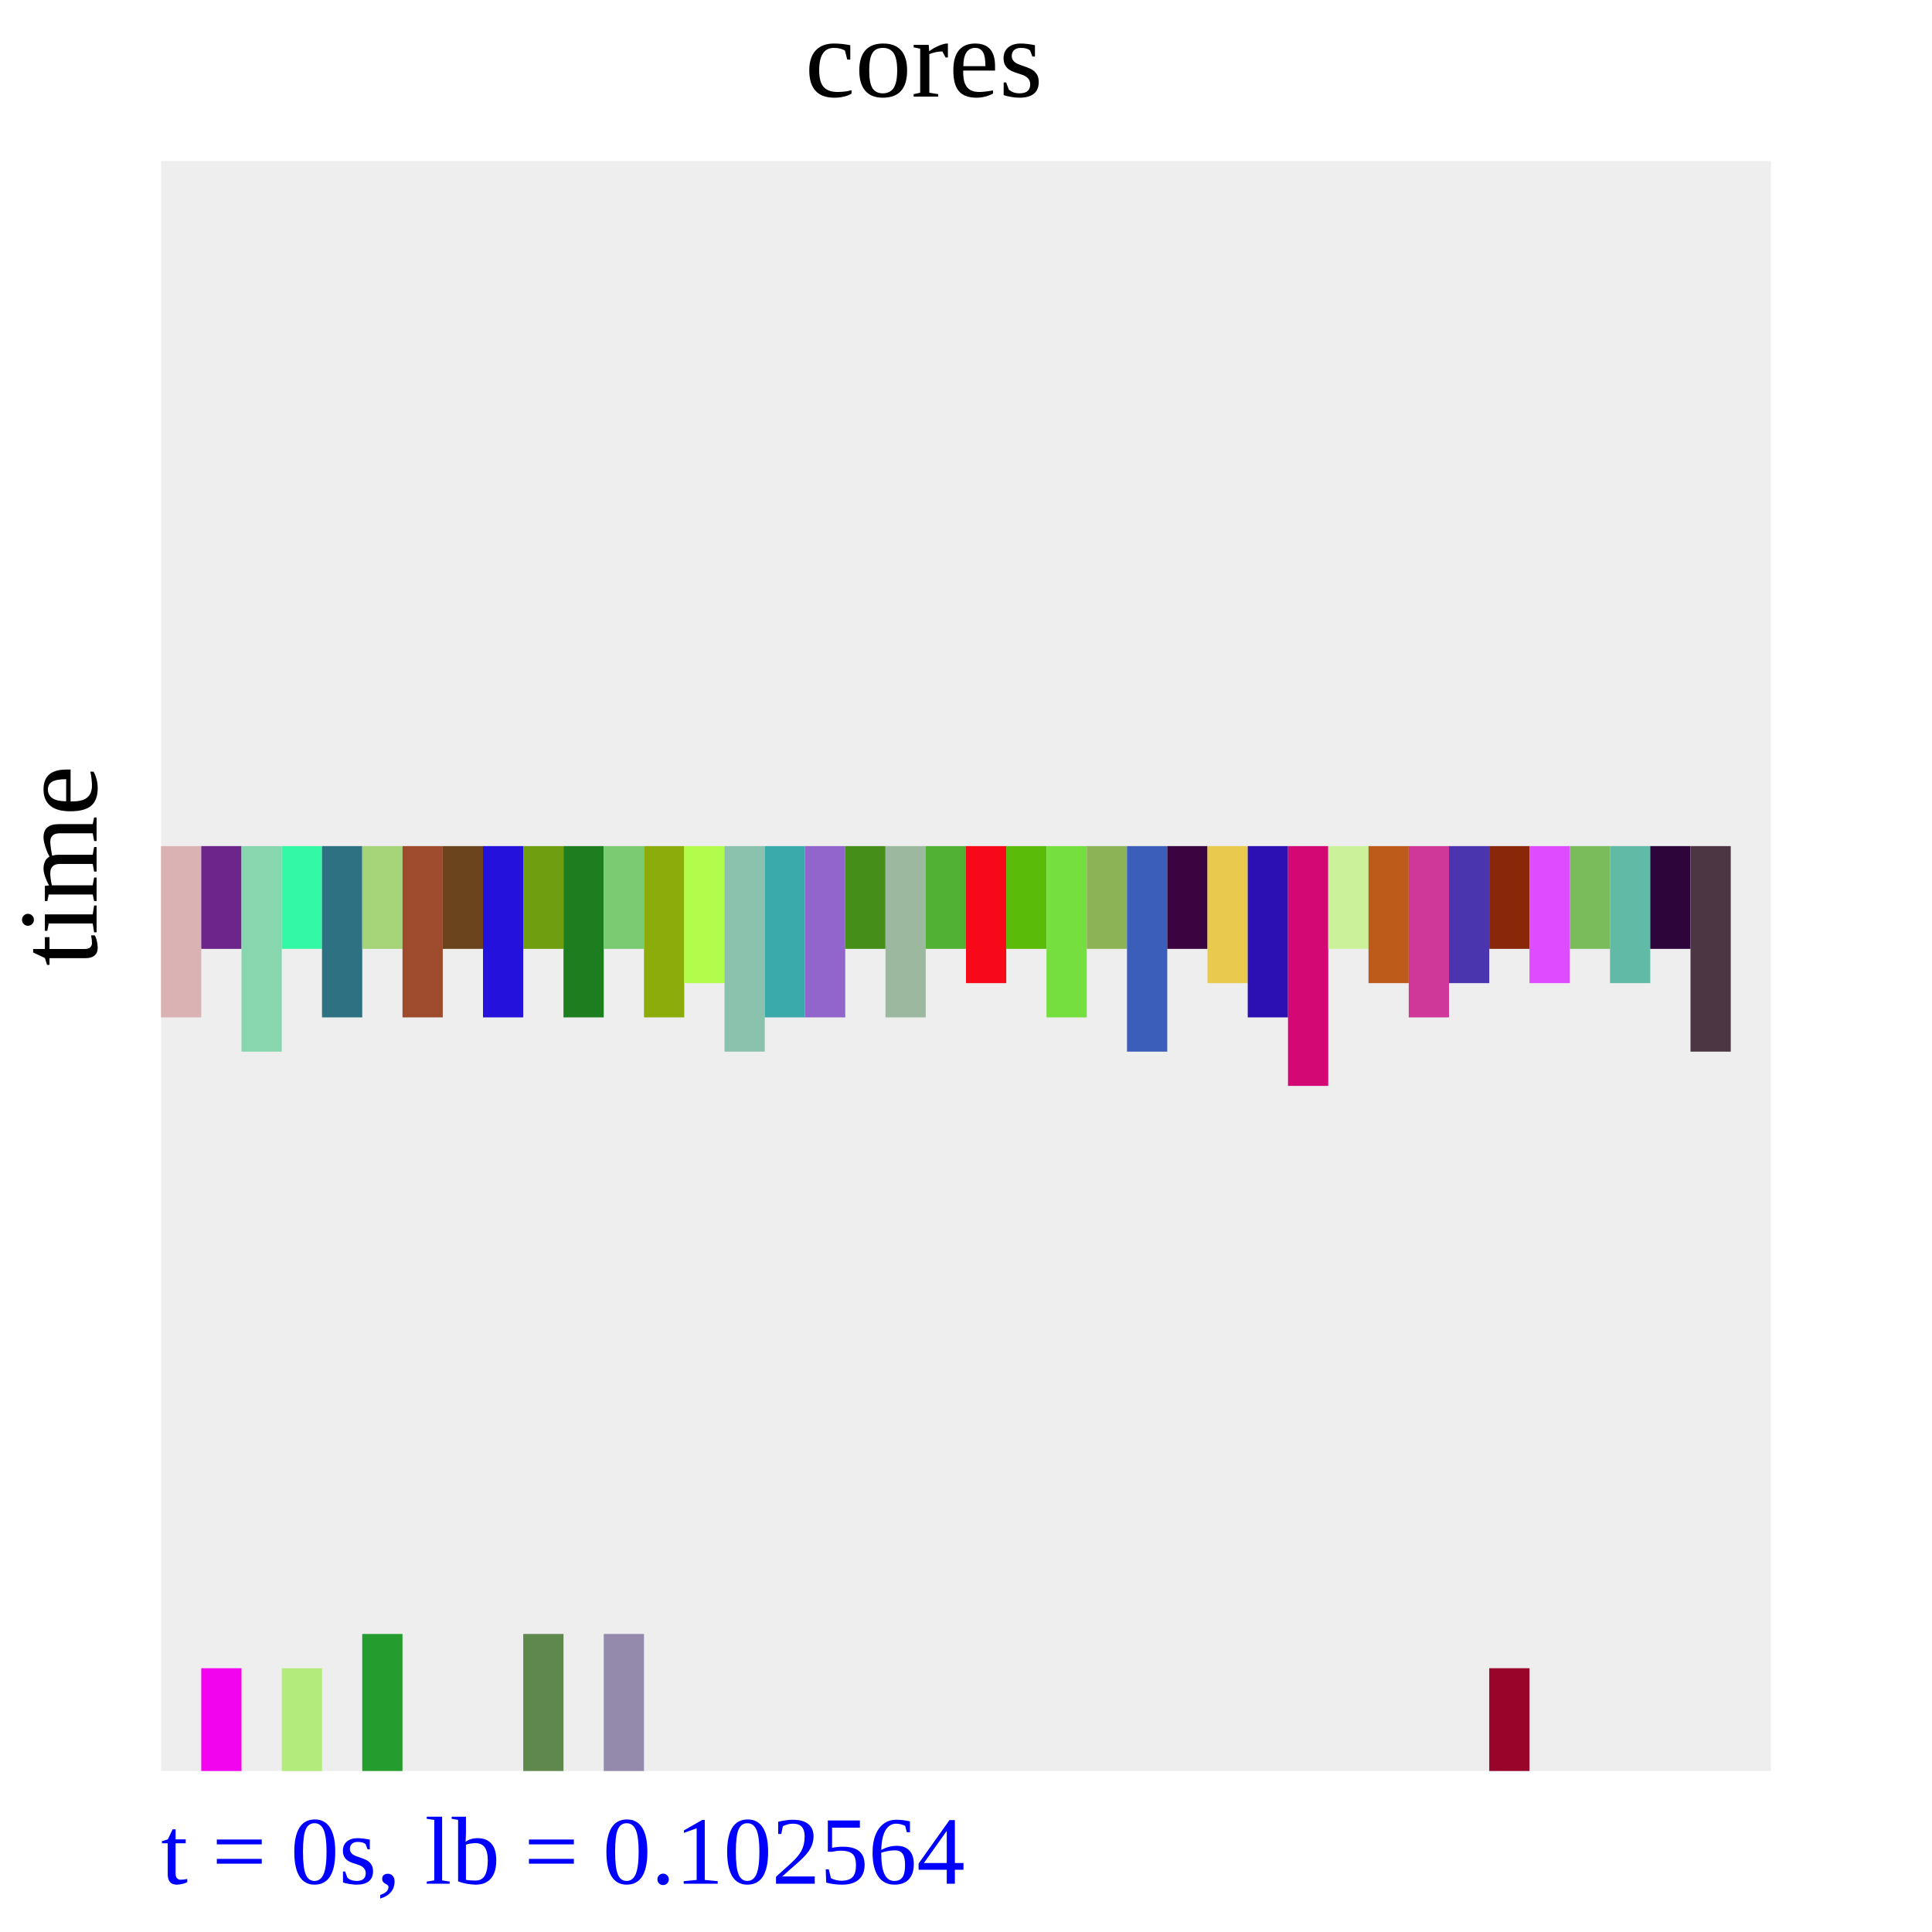
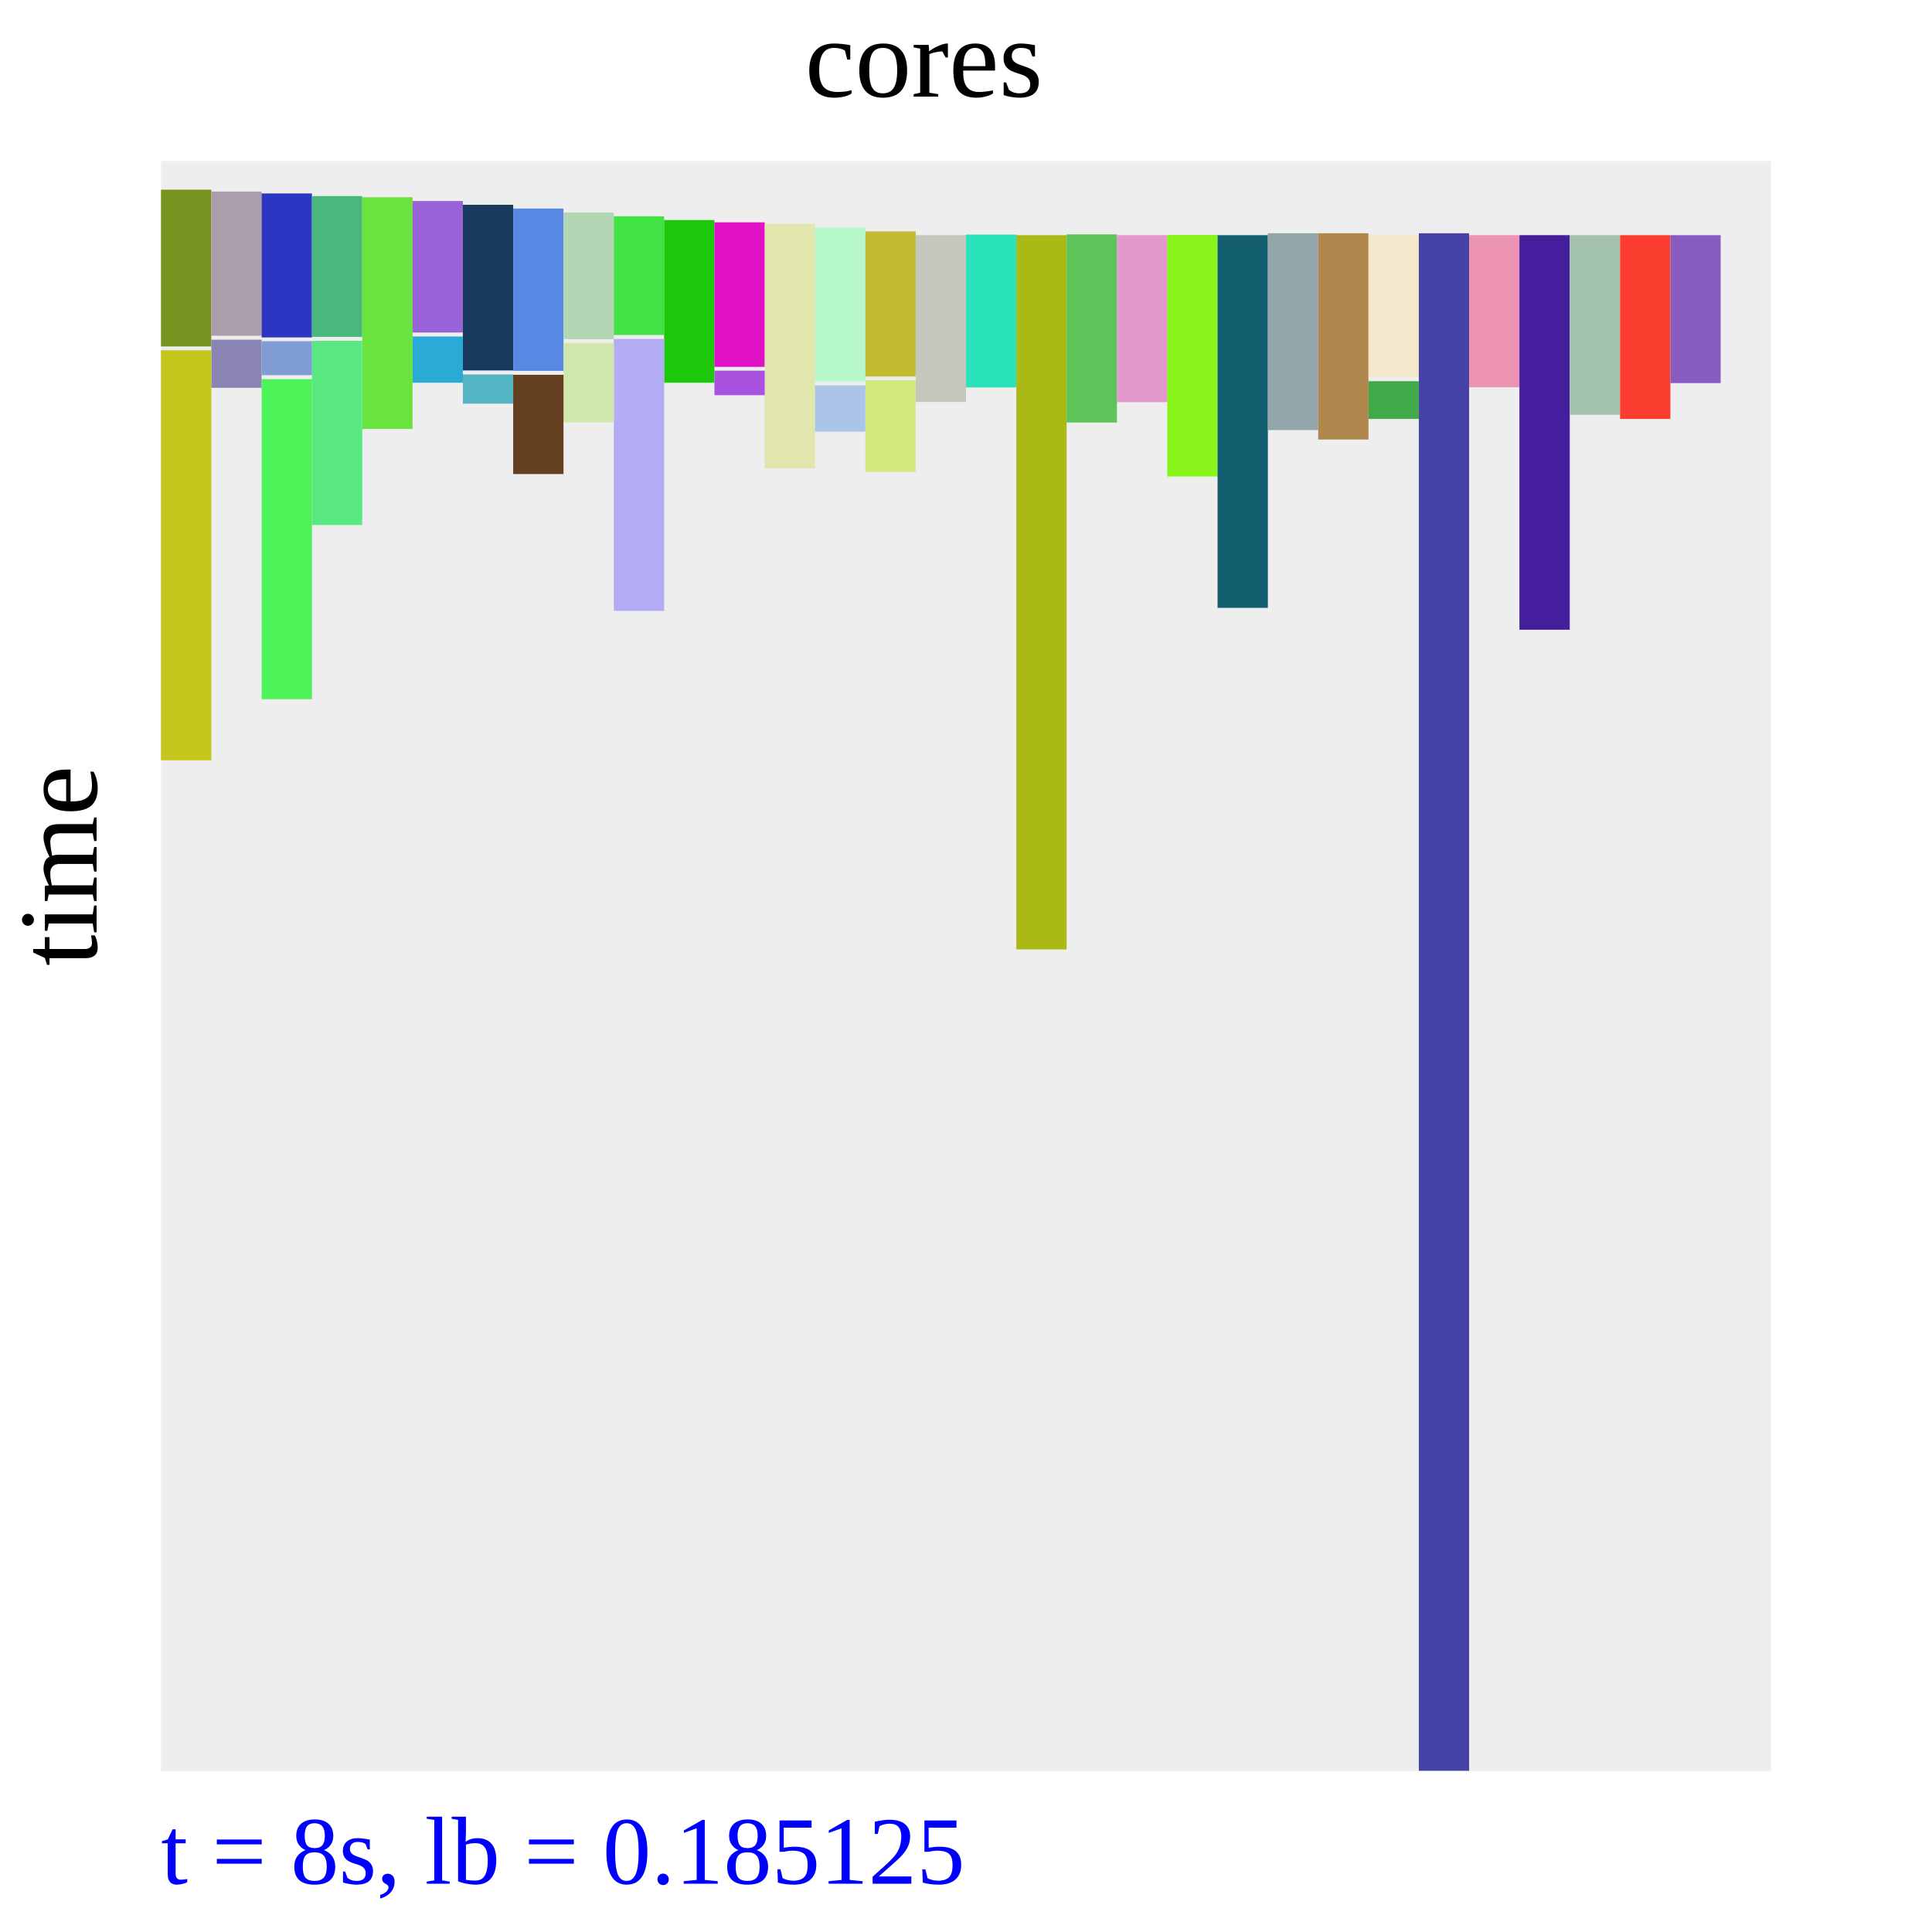
<svg xmlns="http://www.w3.org/2000/svg" x="0" y="0" width="600" height="600">
  <rect x="0%" y="0%" height="100%" width="100%" style="fill: #ffffff" />
  <svg x="0" y="0">
    <text fill="dark" font-size="35" transform="translate(250, 30)">cores</text>
  </svg>
  <svg x="0" y="0">
    <text fill="dark" font-size="35" transform="translate(30, 300) rotate(270)">time</text>
  </svg>
  <svg x="50" y="550">
-     <text fill="blue" font-size="30" transform="translate(0, 35)">t = 0s, lb = 0.102564</text>
+     <text fill="blue" font-size="30" transform="translate(0, 35)">t = 8s, lb = 0.185125</text>
  </svg>
  <svg x="50" y="50" width="500" height="500">
    <rect x="0%" y="0%" height="100%" width="100%" style="fill: #eeeeee" />
-     <rect x="0" y="212.766" height="53.191" width="12.5" style="fill: #dab2b3" />
-     <rect x="12.5" y="212.766" height="31.915" width="12.5" style="fill: #6c248b" />
-     <rect x="25" y="212.766" height="63.83" width="12.5" style="fill: #87d6ae" />
-     <rect x="37.5" y="212.766" height="31.915" width="12.5" style="fill: #33f9a6" />
-     <rect x="50" y="212.766" height="53.191" width="12.5" style="fill: #2d7183" />
-     <rect x="62.5" y="212.766" height="31.915" width="12.5" style="fill: #a5d578" />
-     <rect x="75" y="212.766" height="53.191" width="12.5" style="fill: #9e4b2d" />
-     <rect x="87.5" y="212.766" height="31.915" width="12.5" style="fill: #6b441e" />
-     <rect x="100" y="212.766" height="53.191" width="12.5" style="fill: #2411dc" />
-     <rect x="112.5" y="212.766" height="31.915" width="12.5" style="fill: #709e11" />
-     <rect x="125" y="212.766" height="53.191" width="12.5" style="fill: #1c7e1e" />
-     <rect x="137.5" y="212.766" height="31.915" width="12.5" style="fill: #7acb6f" />
-     <rect x="150" y="212.766" height="53.191" width="12.5" style="fill: #8cac0b" />
-     <rect x="162.5" y="212.766" height="42.553" width="12.5" style="fill: #b2fc4c" />
-     <rect x="175" y="212.766" height="63.83" width="12.5" style="fill: #8bc2ae" />
-     <rect x="187.5" y="212.766" height="53.191" width="12.5" style="fill: #3baaab" />
-     <rect x="200" y="212.766" height="53.191" width="12.5" style="fill: #9165cc" />
-     <rect x="212.5" y="212.766" height="31.915" width="12.5" style="fill: #458e19" />
-     <rect x="225" y="212.766" height="53.191" width="12.5" style="fill: #9cb89f" />
-     <rect x="237.5" y="212.766" height="31.915" width="12.5" style="fill: #51b135" />
-     <rect x="250" y="212.766" height="42.553" width="12.5" style="fill: #f7091a" />
-     <rect x="262.5" y="212.766" height="31.915" width="12.5" style="fill: #5abb08" />
-     <rect x="275" y="212.766" height="53.191" width="12.5" style="fill: #74df3e" />
-     <rect x="287.5" y="212.766" height="31.915" width="12.5" style="fill: #8cb454" />
-     <rect x="300" y="212.766" height="63.83" width="12.5" style="fill: #3a5eb9" />
-     <rect x="312.5" y="212.766" height="31.915" width="12.5" style="fill: #3b0441" />
-     <rect x="325" y="212.766" height="42.553" width="12.5" style="fill: #e9ca4c" />
-     <rect x="337.5" y="212.766" height="53.191" width="12.5" style="fill: #2b0fb3" />
-     <rect x="350" y="212.766" height="74.468" width="12.5" style="fill: #d30875" />
-     <rect x="362.5" y="212.766" height="31.915" width="12.5" style="fill: #cbf29a" />
-     <rect x="375" y="212.766" height="42.553" width="12.5" style="fill: #bd5b1a" />
-     <rect x="387.5" y="212.766" height="53.191" width="12.5" style="fill: #cf3898" />
-     <rect x="400" y="212.766" height="42.553" width="12.5" style="fill: #4b35ae" />
-     <rect x="412.5" y="212.766" height="31.915" width="12.5" style="fill: #882809" />
-     <rect x="425" y="212.766" height="42.553" width="12.5" style="fill: #dd4cfe" />
-     <rect x="437.5" y="212.766" height="31.915" width="12.5" style="fill: #7abc5c" />
-     <rect x="450" y="212.766" height="42.553" width="12.5" style="fill: #61baa5" />
-     <rect x="462.5" y="212.766" height="31.915" width="12.5" style="fill: #2e053b" />
-     <rect x="475" y="212.766" height="63.83" width="12.5" style="fill: #4c3643" />
-     <rect x="12.5" y="468.085" height="42.553" width="12.5" style="fill: #f204ef" />
-     <rect x="62.5" y="457.447" height="42.553" width="12.5" style="fill: #259d2e" />
-     <rect x="412.5" y="468.085" height="42.553" width="12.5" style="fill: #98042a" />
-     <rect x="137.5" y="457.447" height="42.553" width="12.5" style="fill: #948aac" />
-     <rect x="112.5" y="457.447" height="42.553" width="12.5" style="fill: #5e884c" />
-     <rect x="37.5" y="468.085" height="42.553" width="12.5" style="fill: #b3ec7d" />
+     <rect x="0" y="8.908" height="48.699" width="15.625" style="fill: #76931f" />
+     <rect x="15.625" y="9.494" height="44.773" width="15.625" style="fill: #ac9dab" />
+     <rect x="31.25" y="10.08" height="44.714" width="15.625" style="fill: #2b36c2" />
+     <rect x="46.875" y="10.9" height="43.718" width="15.625" style="fill: #48b87d" />
+     <rect x="62.5" y="11.252" height="71.964" width="15.625" style="fill: #6ae33f" />
+     <rect x="78.125" y="12.424" height="40.846" width="15.625" style="fill: #9a62d7" />
+     <rect x="93.75" y="13.596" height="51.453" width="15.625" style="fill: #183a5d" />
+     <rect x="109.375" y="14.768" height="50.398" width="15.625" style="fill: #5789e4" />
+     <rect x="125" y="15.999" height="39.323" width="15.625" style="fill: #b2d6b4" />
+     <rect x="140.625" y="17.171" height="36.861" width="15.625" style="fill: #41e241" />
+     <rect x="156.25" y="18.343" height="50.516" width="15.625" style="fill: #1dc709" />
+     <rect x="171.875" y="19.046" height="44.89" width="15.625" style="fill: #e111c7" />
+     <rect x="187.5" y="19.515" height="75.949" width="15.625" style="fill: #e1e7ac" />
+     <rect x="203.125" y="20.687" height="47.761" width="15.625" style="fill: #b6f8ca" />
+     <rect x="218.75" y="21.859" height="45.066" width="15.625" style="fill: #c0bb2f" />
+     <rect x="234.375" y="23.031" height="51.805" width="15.625" style="fill: #c4c8bc" />
+     <rect x="250" y="22.855" height="47.468" width="15.625" style="fill: #2ae3ba" />
+     <rect x="265.625" y="23.031" height="221.812" width="15.625" style="fill: #aab916" />
+     <rect x="281.25" y="22.797" height="58.427" width="15.625" style="fill: #5cc458" />
+     <rect x="296.875" y="23.031" height="51.864" width="15.625" style="fill: #e199cb" />
+     <rect x="312.5" y="22.972" height="75.012" width="15.625" style="fill: #89f51b" />
+     <rect x="328.125" y="23.031" height="115.741" width="15.625" style="fill: #135f70" />
+     <rect x="343.75" y="22.445" height="61.123" width="15.625" style="fill: #91a5ab" />
+     <rect x="359.375" y="22.445" height="64.053" width="15.625" style="fill: #b0874d" />
+     <rect x="375" y="23.031" height="44.128" width="15.625" style="fill: #f3e8cb" />
+     <rect x="390.625" y="22.445" height="477.496" width="15.625" style="fill: #4543a5" />
+     <rect x="406.25" y="23.031" height="47.234" width="15.625" style="fill: #eb93b0" />
+     <rect x="421.875" y="23.031" height="122.539" width="15.625" style="fill: #441e9c" />
+     <rect x="437.5" y="23.031" height="55.79" width="15.625" style="fill: #a4c2b0" />
+     <rect x="453.125" y="23.031" height="57.079" width="15.625" style="fill: #fb3d30" />
+     <rect x="468.75" y="23.031" height="45.945" width="15.625" style="fill: #875cbf" />
+     <rect x="78.125" y="54.501" height="14.358" width="15.625" style="fill: #29abd5" />
+     <rect x="140.625" y="55.263" height="84.447" width="15.625" style="fill: #b1acf3" />
+     <rect x="15.625" y="55.497" height="14.944" width="15.625" style="fill: #8984b3" />
+     <rect x="46.875" y="55.849" height="57.196" width="15.625" style="fill: #5ae882" />
+     <rect x="31.25" y="55.966" height="10.549" width="15.625" style="fill: #809dd4" />
+     <rect x="125" y="56.493" height="24.672" width="15.625" style="fill: #cfe7ab" />
+     <rect x="0" y="58.779" height="127.344" width="15.625" style="fill: #c5c61b" />
+     <rect x="171.875" y="65.108" height="7.618" width="15.625" style="fill: #aa52e0" />
+     <rect x="93.75" y="66.28" height="9.083" width="15.625" style="fill: #53b4c3" />
+     <rect x="109.375" y="66.397" height="30.825" width="15.625" style="fill: #643f20" />
+     <rect x="31.25" y="67.745" height="99.391" width="15.625" style="fill: #4ef259" />
+     <rect x="218.75" y="68.097" height="28.481" width="15.625" style="fill: #d2e980" />
+     <rect x="375" y="68.39" height="11.721" width="15.625" style="fill: #42a948" />
+     <rect x="203.125" y="69.679" height="14.358" width="15.625" style="fill: #aac5e8" />
  </svg>
</svg>
